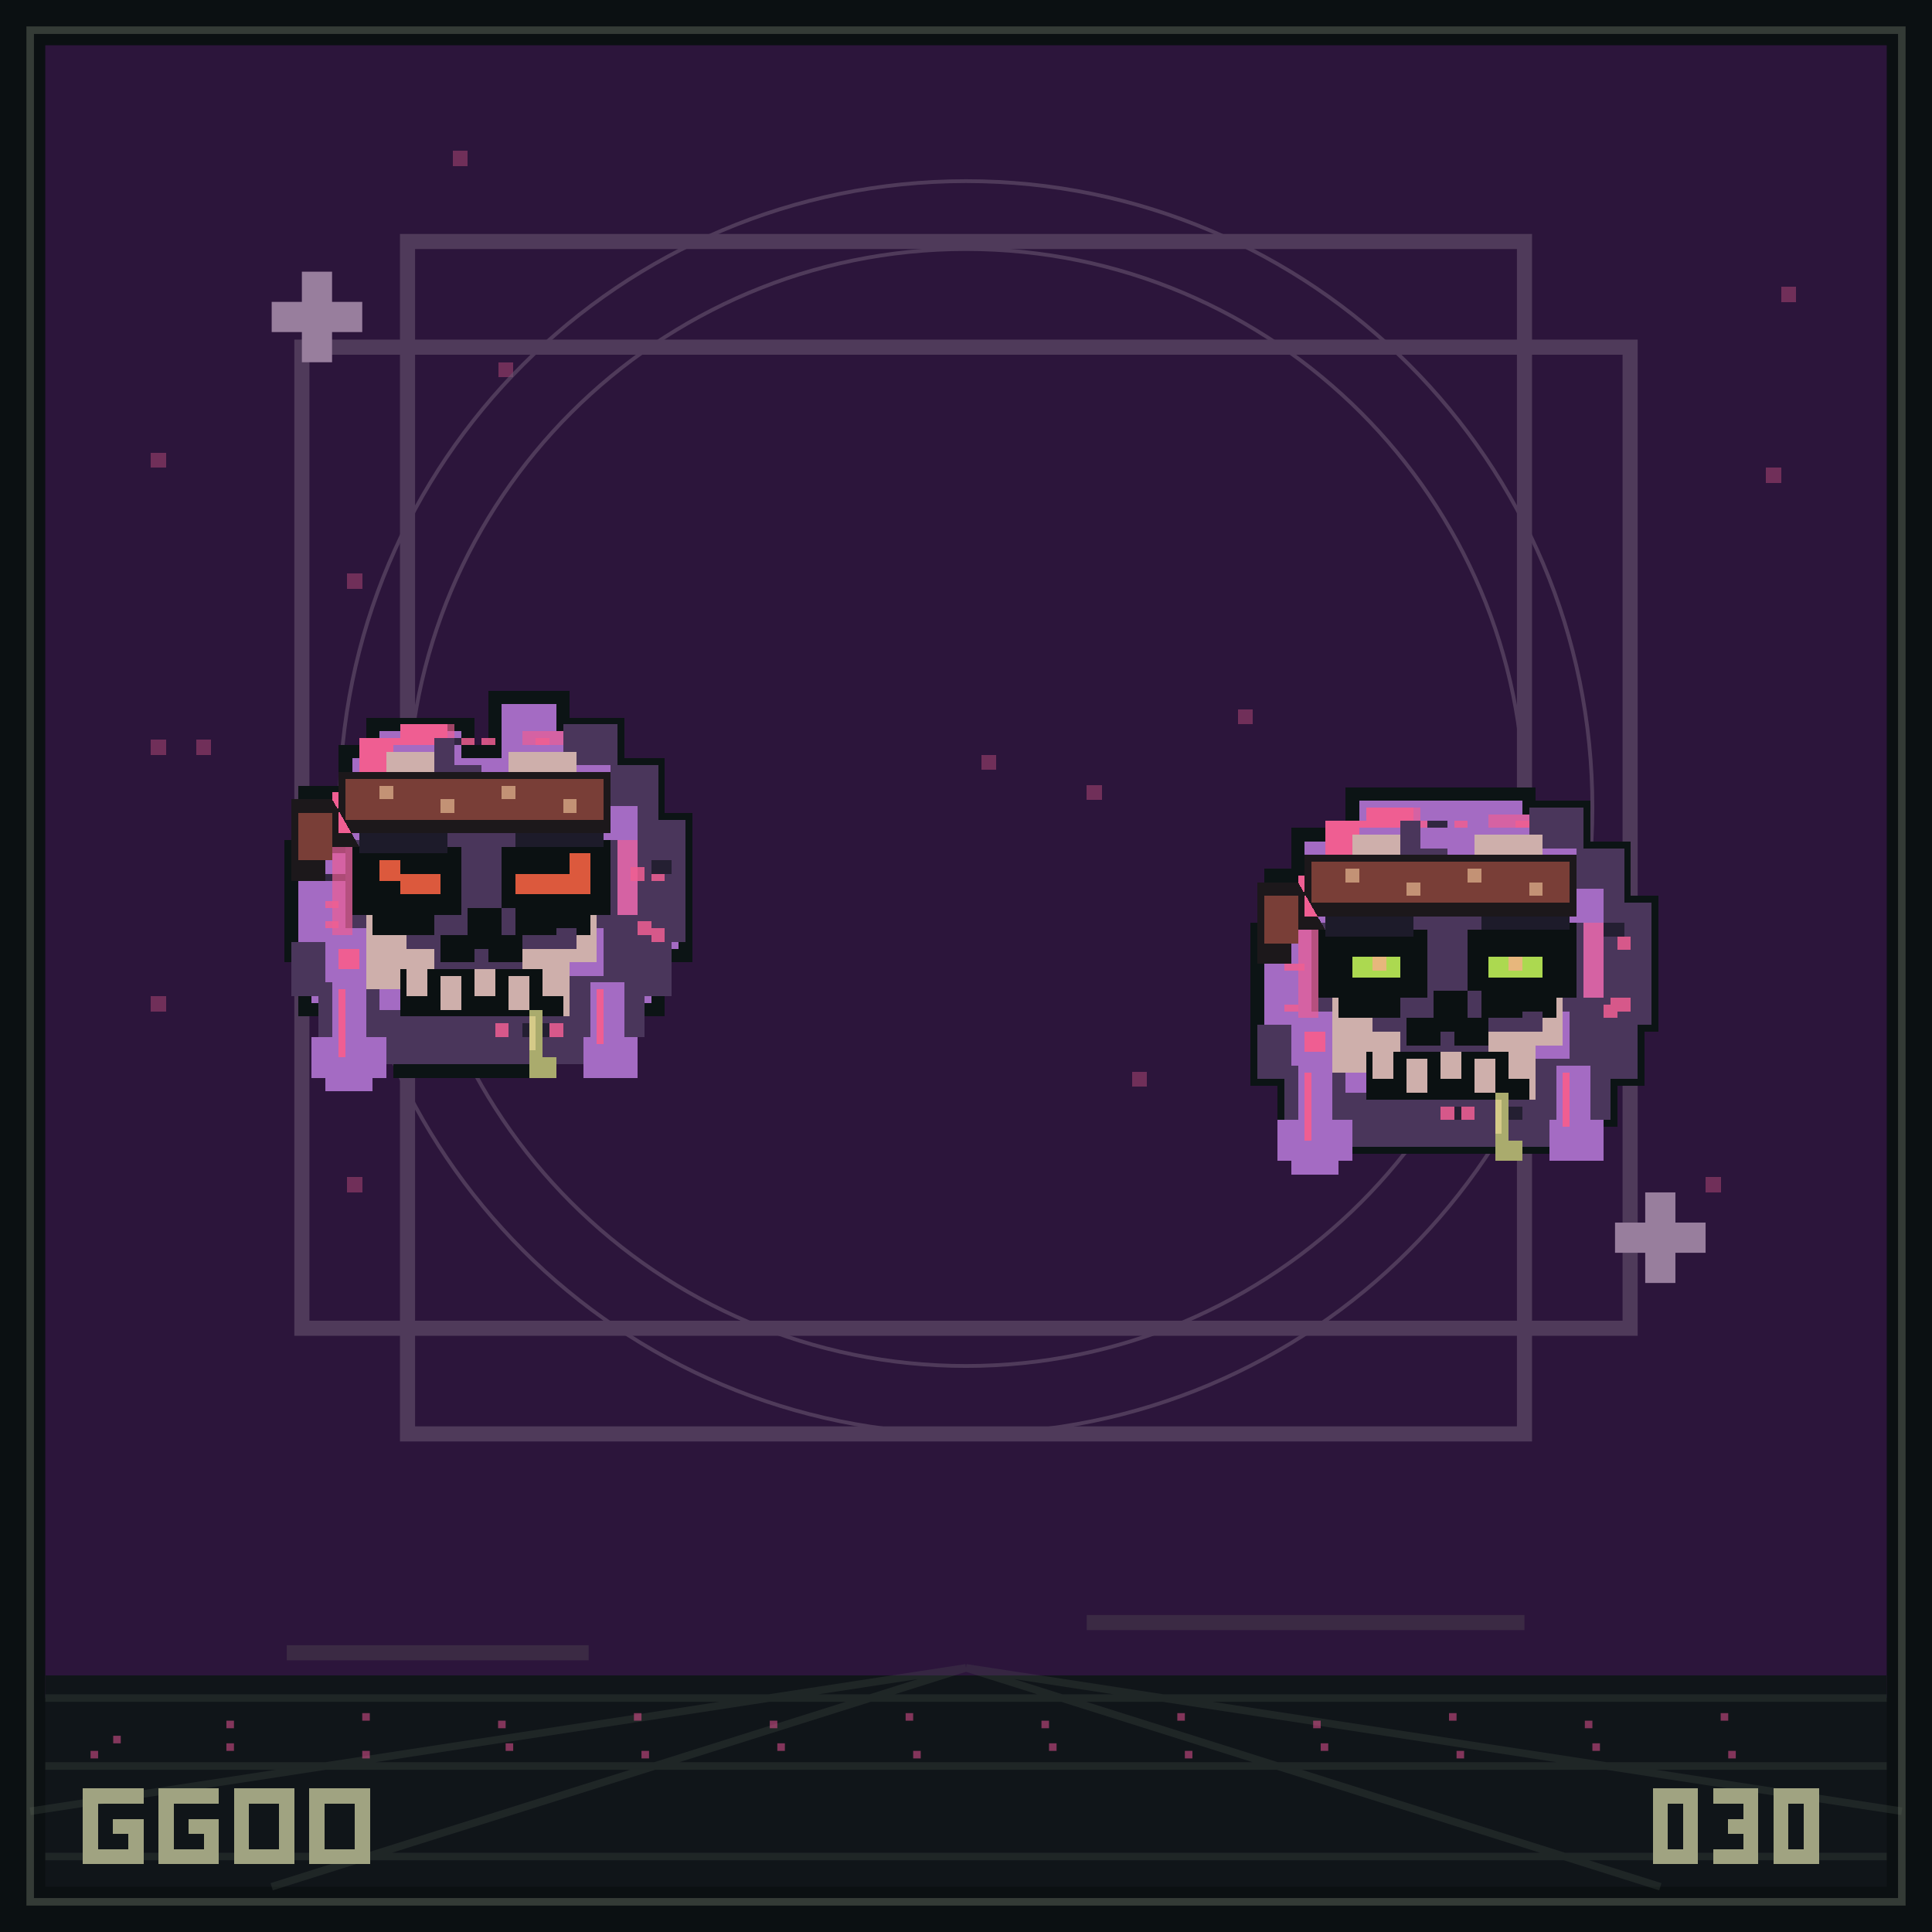
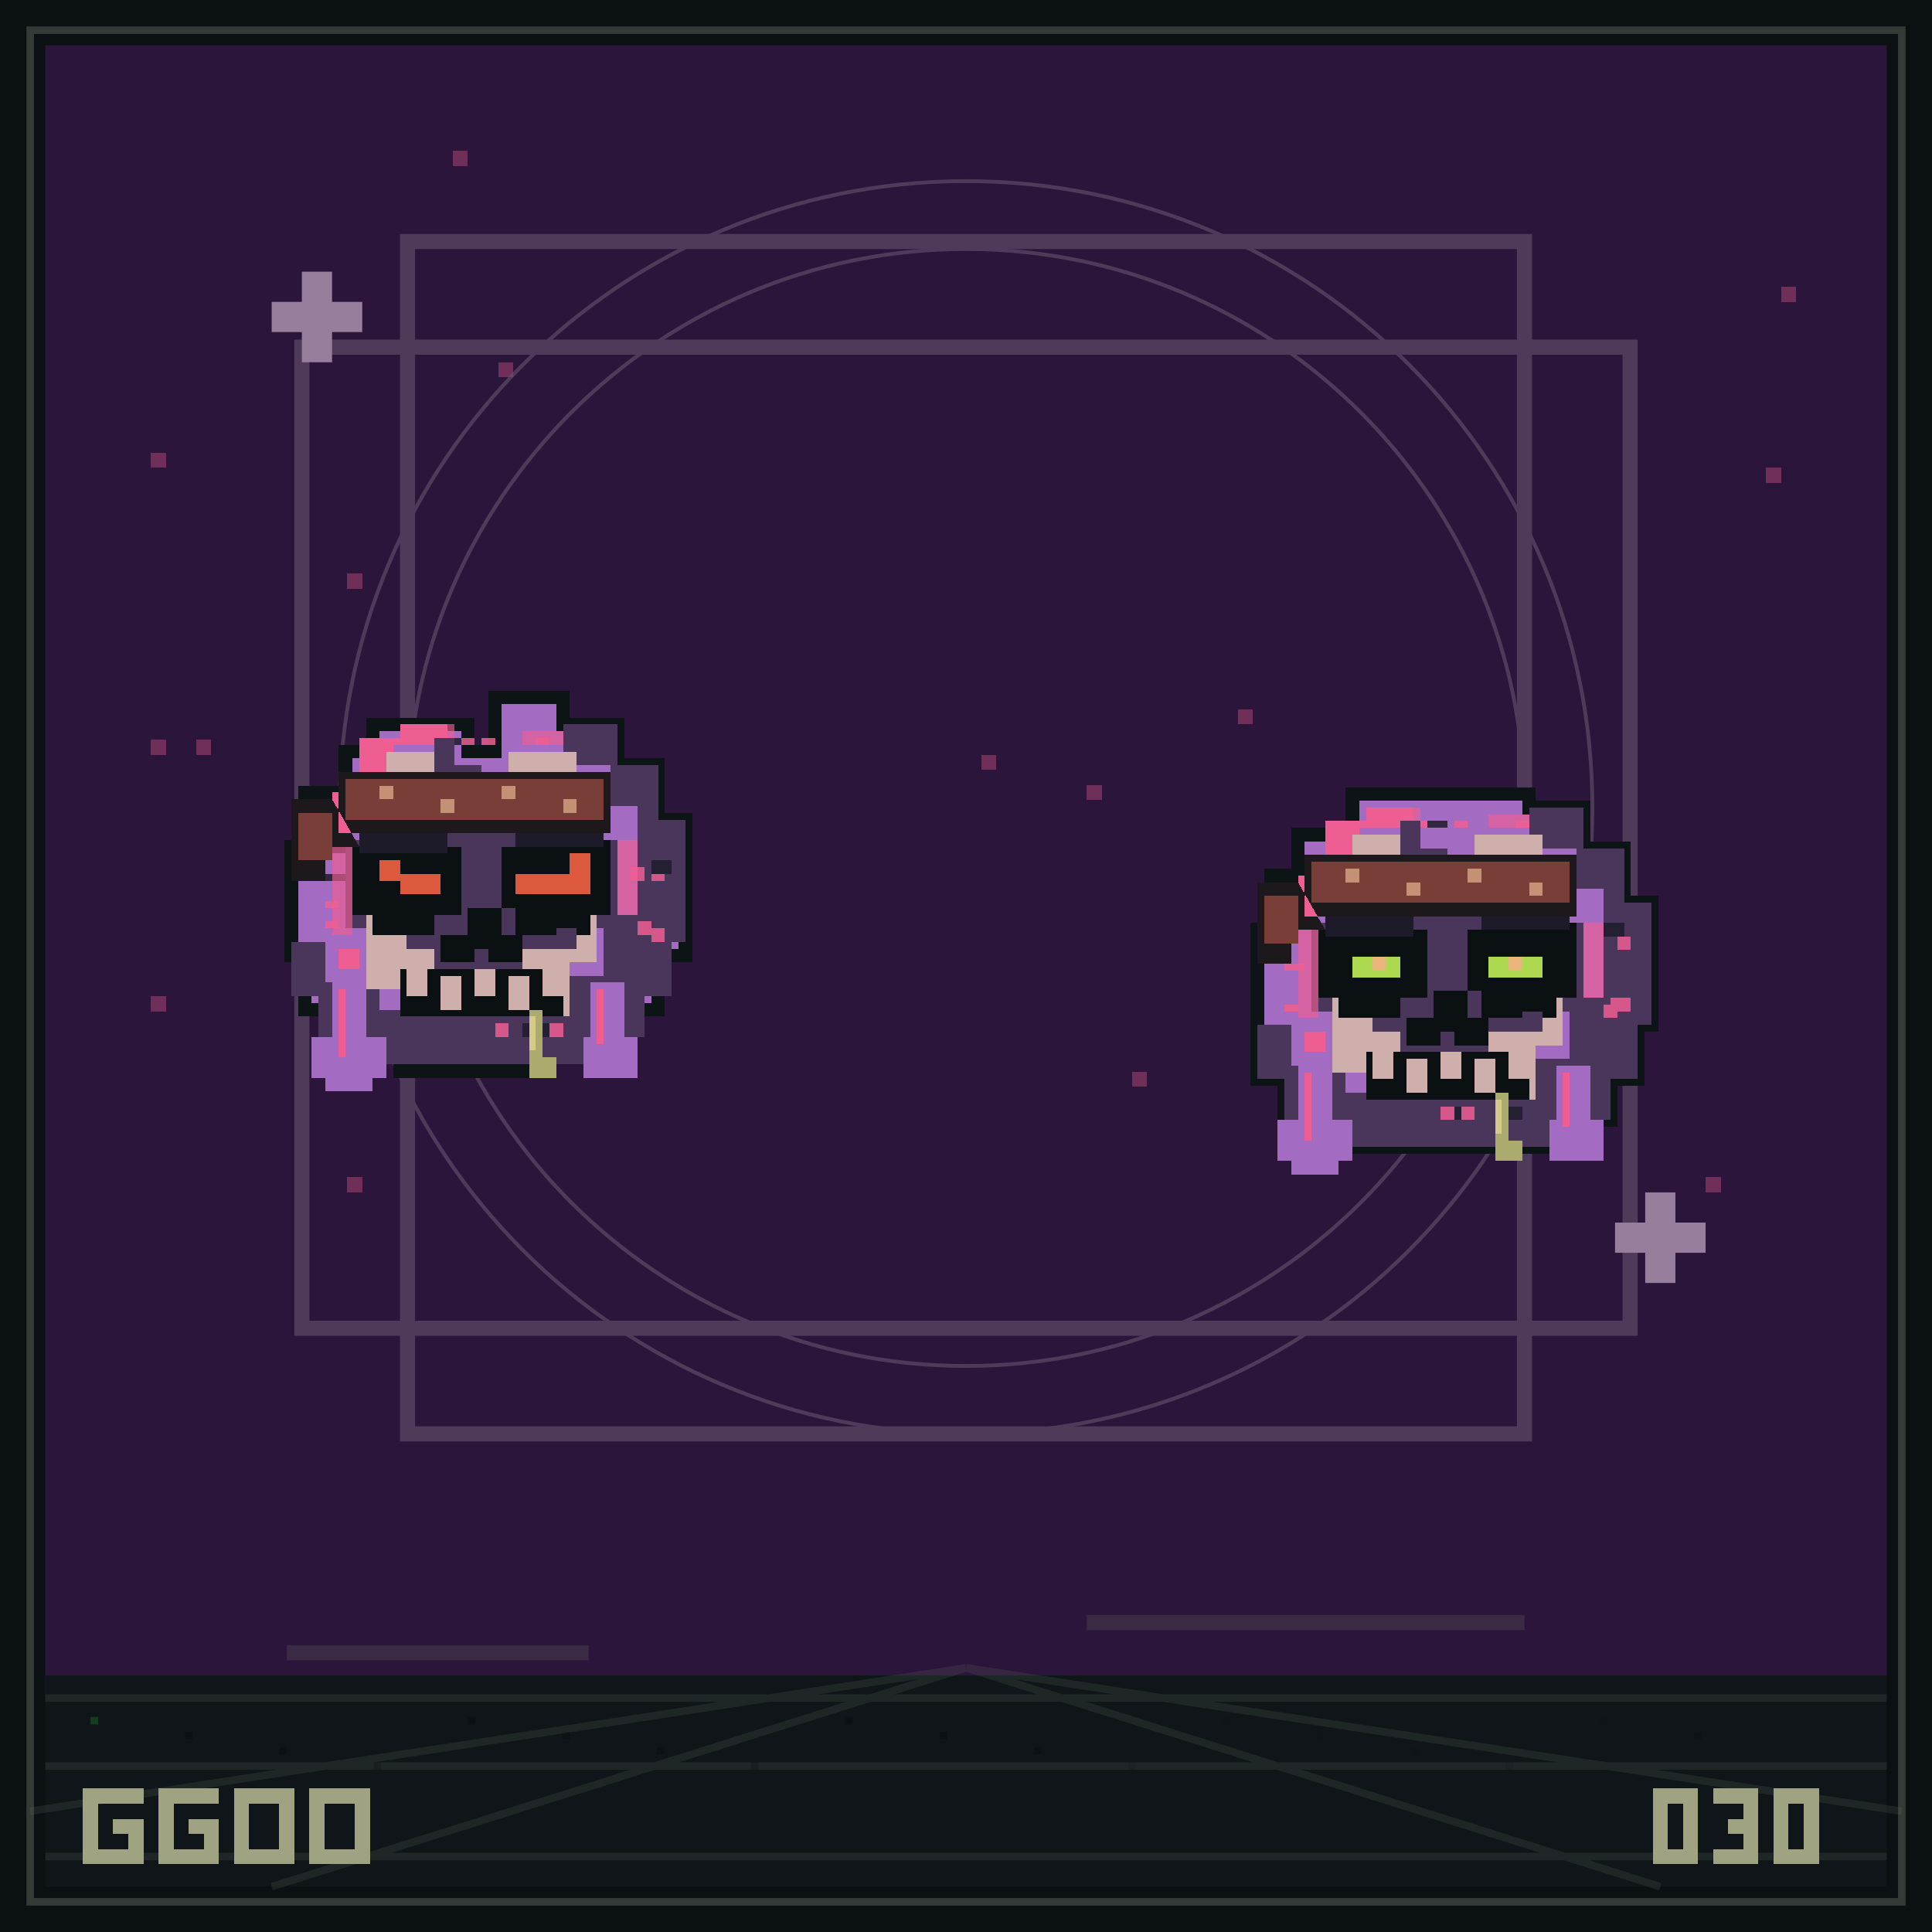
<svg xmlns="http://www.w3.org/2000/svg" width="512" height="512" viewBox="0 0 512 512" role="img" data-mint-block="52753201">
  <rect width="512" height="512" fill="#0b1012" />
  <rect x="12" y="12" width="488" height="438" fill="#2c153b" />
  <g shape-rendering="crispEdges" opacity=".35">
    <rect x="452" y="312" width="4" height="4" fill="#ef5e92" />
    <rect x="120" y="40" width="4" height="4" fill="#ef5e92" />
    <rect x="52" y="196" width="4" height="4" fill="#ef5e92" />
    <rect x="132" y="96" width="4" height="4" fill="#ef5e92" />
    <rect x="92" y="152" width="4" height="4" fill="#ef5e92" />
    <rect x="472" y="76" width="4" height="4" fill="#ef5e92" />
    <rect x="376" y="216" width="4" height="4" fill="#ef5e92" />
    <rect x="92" y="312" width="4" height="4" fill="#ef5e92" />
    <rect x="40" y="264" width="4" height="4" fill="#ef5e92" />
    <rect x="328" y="188" width="4" height="4" fill="#ef5e92" />
    <rect x="468" y="124" width="4" height="4" fill="#ef5e92" />
    <rect x="260" y="200" width="4" height="4" fill="#ef5e92" />
    <rect x="40" y="196" width="4" height="4" fill="#ef5e92" />
    <rect x="288" y="208" width="4" height="4" fill="#ef5e92" />
    <rect x="300" y="284" width="4" height="4" fill="#ef5e92" />
    <rect x="40" y="120" width="4" height="4" fill="#ef5e92" />
    <animate attributeName="opacity" values=".25;.5;.25" dur="6s" repeatCount="indefinite" />
  </g>
  <g fill="none" stroke="#66546e" opacity=".6">
    <path stroke-width="4" d="M108 64h296v316H108zM80 92h352v260H80z" />
    <circle cx="256" cy="214" r="166" />
    <circle cx="256" cy="214" r="148" />
  </g>
  <path fill="#987e9d" d="M72 80h8v-8h8v8h8v8h-8v8h-8v-8h-8zm356 244h8v-8h8v8h8v8h-8v8h-8v-8h-8z" />
  <path fill="#101519" d="M12 444h488v56H12z" />
  <path stroke="#647264" stroke-width="2" opacity=".18" d="M12 450h488M12 468h488M12 492h488M256 442L72 500m184-58 184 58M256 442L8 480m248-38 248 38" />
  <path fill="#777c69" opacity=".2" d="M76 436h80v4H76zm212-8h116v4H288z" />
-   <g opacity=".55">
-     <rect x="30" y="460" width="2" height="2" fill="#e15393" />
-     <rect x="60" y="456" width="2" height="2" fill="#e45293" />
-     <rect x="96" y="454" width="2" height="2" fill="#e05090" />
-     <rect x="132" y="456" width="2" height="2" fill="#e05090" />
-     <rect x="168" y="454" width="2" height="2" fill="#e05090" />
-     <rect x="204" y="456" width="2" height="2" fill="#e05090" />
-     <rect x="240" y="454" width="2" height="2" fill="#e05090" />
-     <rect x="276" y="456" width="2" height="2" fill="#e05090" />
-     <rect x="312" y="454" width="2" height="2" fill="#e05090" />
-     <rect x="348" y="456" width="2" height="2" fill="#e05090" />
-     <rect x="384" y="454" width="2" height="2" fill="#e05090" />
-     <rect x="420" y="456" width="2" height="2" fill="#e05090" />
-     <rect x="456" y="454" width="2" height="2" fill="#e05090" />
-     <rect x="24" y="464" width="2" height="2" fill="#e05090" />
-     <rect x="60" y="462" width="2" height="2" fill="#e05090" />
-     <rect x="96" y="464" width="2" height="2" fill="#e05090" />
-     <rect x="134" y="462" width="2" height="2" fill="#e15191" />
-     <rect x="170" y="464" width="2" height="2" fill="#e15191" />
-     <rect x="206" y="462" width="2" height="2" fill="#e15191" />
-     <rect x="242" y="464" width="2" height="2" fill="#e15191" />
-     <rect x="278" y="462" width="2" height="2" fill="#e15191" />
-     <rect x="314" y="464" width="2" height="2" fill="#e15191" />
-     <rect x="350" y="462" width="2" height="2" fill="#e15191" />
-     <rect x="386" y="464" width="2" height="2" fill="#e15191" />
-     <rect x="422" y="462" width="2" height="2" fill="#e15191" />
-     <rect x="458" y="464" width="2" height="2" fill="#e15191" />
+   <g opacity=".18">
+     <rect x="24" y="455" width="2" height="2" fill="#24f331" />
+     <rect x="49" y="459" width="2" height="2" fill="#000003" />
+     <rect x="74" y="463" width="2" height="2" fill="#000000" />
+     <rect x="99" y="467" width="2" height="2" fill="#000000" />
+     <rect x="124" y="455" width="2" height="2" fill="#000000" />
+     <rect x="149" y="459" width="2" height="2" fill="#000000" />
+     <rect x="174" y="463" width="2" height="2" fill="#000000" />
+     <rect x="199" y="467" width="2" height="2" fill="#000000" />
+     <rect x="224" y="455" width="2" height="2" fill="#000000" />
+     <rect x="249" y="459" width="2" height="2" fill="#000000" />
+     <rect x="274" y="463" width="2" height="2" fill="#000000" />
+     <rect x="299" y="467" width="2" height="2" fill="#111111" />
+     <rect x="324" y="455" width="2" height="2" fill="#111111" />
+     <rect x="349" y="459" width="2" height="2" fill="#111111" />
+     <rect x="374" y="463" width="2" height="2" fill="#111111" />
+     <rect x="399" y="467" width="2" height="2" fill="#111111" />
+     <rect x="424" y="455" width="2" height="2" fill="#111111" />
+     <rect x="449" y="459" width="2" height="2" fill="#001111" />
  </g>
  <g transform="translate(70 174) scale(1.8)" shape-rendering="crispEdges">
    <g transform="translate(32 32) scale(1) translate(-32 -32)">
      <g>
        <animateMotion path="M12 0a12 9 0 1 1-24 0a12 9 0 1 1 24 0" dur="5s" begin="-2s" repeatCount="indefinite" />
        <g>
          <animateTransform attributeName="transform" type="rotate" values="0 32 34;-360 32 34" dur="6s" begin="-2s" repeatCount="indefinite" />
          <g transform="translate(32 50)">
            <g>
              <animateTransform attributeName="transform" type="scale" values="1 1;1.08 .92;1 1;.94 1.06;1 1" dur="4s" repeatCount="indefinite" />
              <g transform="translate(-32 -50)">
                <path d="M16 10h14v4h4V6h10v4h8v6h6v8h4v20h-4v8h-8v6H40v3H20v-3H10v-6H6v-8H4V28h2V20h6v-6h4z" fill="#a46bc3" stroke="#0c1415" stroke-width="2" />
                <path fill="#4a365b" d="M44 10h8v6h6v8h4v18h-2v8h-4v6h-8v4H18v-4H8v-6H4v-8h5v6h8v4h25v-5h8v-9h5V22h-4v-6h-7z" />
                <path fill="#ef5e92" d="M14 18h5v-5h8v-3h-7v2h-6zm-4 9h3v-7h-3zm1 16h3v5h-3z" />
                <g opacity=".85">
                  <rect x="9" y="32" width="3" height="1" fill="#1d1b2a" />
                  <rect x="57" y="31" width="2" height="2" fill="#ef5e92" />
                  <rect x="29" y="12" width="2" height="1" fill="#ef5e92" />
                  <rect x="41" y="54" width="3" height="2" fill="#1d1b2a" />
                  <rect x="9" y="39" width="2" height="1" fill="#ef5e92" />
                  <rect x="54" y="31" width="2" height="2" fill="#ef5e92" />
                  <rect x="26" y="12" width="3" height="1" fill="#1d1b2a" />
                  <rect x="42" y="54" width="2" height="2" fill="#ef5e92" />
                  <rect x="9" y="36" width="2" height="1" fill="#ef5e92" />
                  <rect x="57" y="30" width="3" height="2" fill="#1d1b2a" />
                  <rect x="40" y="12" width="2" height="1" fill="#ef5e92" />
                  <rect x="34" y="54" width="2" height="2" fill="#ef5e92" />
                  <rect x="9" y="28" width="3" height="1" fill="#1d1b2a" />
                  <rect x="57" y="40" width="2" height="2" fill="#ef5e92" />
                  <rect x="32" y="12" width="2" height="1" fill="#ef5e92" />
                  <rect x="38" y="54" width="3" height="2" fill="#1d1b2a" />
                  <rect x="10" y="27" width="2" height="1" fill="#ef5e92" />
                  <rect x="55" y="39" width="2" height="2" fill="#ef5e92" />
                </g>
                <g transform="translate(32 34)">
                  <g>
                    <animateTransform attributeName="transform" type="scale" values="1 1;.97 1.03;1 1;1.03 .97;1 1" dur="4s" repeatCount="indefinite" />
                    <g transform="translate(-32 -34)">
                      <path fill="#4a365b" d="M16 20h12v5h9v-5h11v7h4v13h-8v6H20v-6h-8V27h4z" />
                      <path fill="#ceafab" d="M18 14h10v3h8v-3h10v4h4v8h-6v-5H34v5h-5v-5H19v5h-5v-8h4zM15 38h6v5h4v4h13v-4h5v-5h6v7h-4v8H20v-4h-5z" />
                      <path fill="#ef5e92" opacity=".65" d="M20 10h8v3h-8zm18 1h6v2h-6zM10 28h3v13h-3zm42-1h3v11h-3z" />
                      <path fill="#0b1112" d="M15 25h11v3h3v10h-4v3h-9v-3h-3V28h2zM38 24h10v3h3v11h-3v3H37v-4h-2V28h3zM30 37h5v4h3v4h-5v-2h-2v2h-5v-4h4zM20 46h24v7H20z" />
                      <g fill="#dc593d">
                        <path d="M17 33v-3h3v2h6v3h-6v-2zm20-1h8v-3h3v6H37z" />
                        <animate attributeName="opacity" values="1;1;0;1;1" keyTimes="0;.32;.37;.42;1" dur="3s" repeatCount="indefinite" />
                        <animateTransform attributeName="transform" type="translate" values="0 0;1 0;0 0;-1 0;0 0" dur="4s" repeatCount="indefinite" />
                      </g>
                      <path fill="#1d1b2a" d="M14 25h13v4H14zm23-1h13v4H37z" />
                      <g>
                        <path fill="#ceafab" d="M21 46h3v4h-3zm5 1h3v5h-3zm5-1h3v4h-3zm5 1h3v5h-3zm5-2h3v5h-3z" />
                        <animateTransform attributeName="transform" type="translate" values="0 0;0 1;0 0;0 -1;0 0" dur="3s" repeatCount="indefinite" />
                      </g>
                      <path fill="#4a365b" d="M25 12h3v4h4v5h-3v-3h-4zm18 28h3v3h-3z" />
                    </g>
                  </g>
                </g>
                <path fill="#a46bc3" d="M10 46h5v10h3v6h-2v2H9v-2H7v-6h3zM48 48h5v8h2v6h-8v-6h1z">
                  <animate attributeName="d" values="M10 46h5v10h3v6h-2v2H9v-2H7v-6h3zM48 48h5v8h2v6h-8v-6h1z;M10 46h5v13h3v6h-2v2H9v-2H7v-6h3zM48 48h5v6h2v6h-8v-6h1z;M10 46h5v10h3v6h-2v2H9v-2H7v-6h3zM48 48h5v8h2v6h-8v-6h1z;M10 46h5v7h3v6h-2v2H9v-2H7v-6h3zM48 48h5v11h2v6h-8v-6h1z;M10 46h5v10h3v6h-2v2H9v-2H7v-6h3zM48 48h5v8h2v6h-8v-6h1z" dur="4s" repeatCount="indefinite" />
                </path>
                <path fill="#ef5e92" d="M11 49h1v10h-1zm38 0h1v8h-1z" />
                <path fill="#aaab6d" d="M39 52h2v7h2v3h-4z" />
                <path fill="#d5ca88" d="M39 53h1v5h-1z" />
                <path fill="#1c181b" d="M11 17h40v9H11zM10 21H4v12h5v-5h5z" />
                <path fill="#793e37" d="M12 18h38v6H12zM5 23h5v7H5z" />
                <path fill="#c39275" d="M17 19h2v2h-2zm9 2h2v2h-2zm9-2h2v2h-2zm9 2h2v2h-2z" />
              </g>
            </g>
          </g>
        </g>
      </g>
    </g>
  </g>
  <g transform="translate(326 196) scale(1.8)" shape-rendering="crispEdges">
    <g transform="translate(32 32) scale(1) translate(-32 -32)">
      <g>
        <animateMotion path="M12 0a12 9 0 1 1-24 0a12 9 0 1 1 24 0" dur="6s" begin="-0s" repeatCount="indefinite" />
        <g>
          <animateTransform attributeName="transform" type="rotate" values="0 32 34;360 32 34" dur="7s" begin="-5s" repeatCount="indefinite" />
          <g transform="translate(32 50)">
            <g>
              <animateTransform attributeName="transform" type="scale" values="1 1;1.08 .92;1 1;.94 1.06;1 1" dur="4s" repeatCount="indefinite" />
              <g transform="translate(-32 -50)">
                <path d="M18 8h26v2h8v6h6v8h4v18h-2v8h-4v6h-8v4H18v-4H8v-6H4V28h2V20h4v-6h8z" fill="#a46bc3" stroke="#0c1415" stroke-width="2" />
                <path fill="#4a365b" d="M44 10h8v6h6v8h4v18h-2v8h-4v6h-8v4H18v-4H8v-6H4v-8h5v6h8v4h25v-5h8v-9h5V22h-4v-6h-7z" />
                <path fill="#ef5e92" d="M14 18h5v-5h8v-3h-7v2h-6zm-4 9h3v-7h-3zm1 16h3v5h-3z" />
                <g opacity=".85">
                  <rect x="8" y="33" width="3" height="1" fill="#1d1b2a" />
                  <rect x="57" y="38" width="2" height="2" fill="#ef5e92" />
                  <rect x="42" y="12" width="2" height="1" fill="#ef5e92" />
                  <rect x="32" y="54" width="3" height="2" fill="#1d1b2a" />
                  <rect x="8" y="39" width="2" height="1" fill="#ef5e92" />
                  <rect x="55" y="39" width="2" height="2" fill="#ef5e92" />
                  <rect x="29" y="12" width="3" height="1" fill="#1d1b2a" />
                  <rect x="31" y="54" width="2" height="2" fill="#ef5e92" />
                  <rect x="9" y="33" width="2" height="1" fill="#ef5e92" />
                  <rect x="55" y="27" width="3" height="2" fill="#1d1b2a" />
                  <rect x="27" y="12" width="2" height="1" fill="#ef5e92" />
                  <rect x="34" y="54" width="2" height="2" fill="#ef5e92" />
                  <rect x="7" y="25" width="3" height="1" fill="#1d1b2a" />
                  <rect x="56" y="38" width="2" height="2" fill="#ef5e92" />
                  <rect x="33" y="12" width="2" height="1" fill="#ef5e92" />
                  <rect x="40" y="54" width="3" height="2" fill="#1d1b2a" />
                  <rect x="8" y="33" width="2" height="1" fill="#ef5e92" />
                  <rect x="57" y="29" width="2" height="2" fill="#ef5e92" />
                </g>
                <g transform="translate(32 34)">
                  <g>
                    <animateTransform attributeName="transform" type="scale" values="1 1;.97 1.03;1 1;1.03 .97;1 1" dur="4s" repeatCount="indefinite" />
                    <g transform="translate(-32 -34)">
                      <path fill="#4a365b" d="M16 20h12v5h9v-5h11v7h4v13h-8v6H20v-6h-8V27h4z" />
                      <path fill="#ceafab" d="M18 14h10v3h8v-3h10v4h4v8h-6v-5H34v5h-5v-5H19v5h-5v-8h4zM15 38h6v5h4v4h13v-4h5v-5h6v7h-4v8H20v-4h-5z" />
                      <path fill="#ef5e92" opacity=".65" d="M20 10h8v3h-8zm18 1h6v2h-6zM10 28h3v13h-3zm42-1h3v11h-3z" />
                      <path fill="#0b1112" d="M15 25h11v3h3v10h-4v3h-9v-3h-3V28h2zM38 24h10v3h3v11h-3v3H37v-4h-2V28h3zM30 37h5v4h3v4h-5v-2h-2v2h-5v-4h4zM20 46h24v7H20z" />
                      <g fill="#acd950">
                        <path d="M18 32h7v3h-7zm20 0h8v3h-8z" />
                        <path fill="#e7b77c" d="M21 32h2v2h-2zm20 0h2v2h-2z" />
                        <animate attributeName="opacity" values="1;1;0;1;1" keyTimes="0;.32;.37;.42;1" dur="5s" repeatCount="indefinite" />
                        <animateTransform attributeName="transform" type="translate" values="0 0;1 0;0 0;-1 0;0 0" dur="4s" repeatCount="indefinite" />
                      </g>
                      <path fill="#1d1b2a" d="M14 25h13v4H14zm23-1h13v4H37z" />
                      <g>
                        <path fill="#ceafab" d="M21 46h3v4h-3zm5 1h3v5h-3zm5-1h3v4h-3zm5 1h3v5h-3zm5-2h3v5h-3z" />
                        <animateTransform attributeName="transform" type="translate" values="0 0;0 1;0 0;0 -1;0 0" dur="3s" repeatCount="indefinite" />
                      </g>
                      <path fill="#4a365b" d="M25 12h3v4h4v5h-3v-3h-4zm18 28h3v3h-3z" />
                    </g>
                  </g>
                </g>
                <path fill="#a46bc3" d="M10 46h5v10h3v6h-2v2H9v-2H7v-6h3zM48 48h5v8h2v6h-8v-6h1z">
                  <animate attributeName="d" values="M10 46h5v10h3v6h-2v2H9v-2H7v-6h3zM48 48h5v8h2v6h-8v-6h1z;M10 46h5v13h3v6h-2v2H9v-2H7v-6h3zM48 48h5v6h2v6h-8v-6h1z;M10 46h5v10h3v6h-2v2H9v-2H7v-6h3zM48 48h5v8h2v6h-8v-6h1z;M10 46h5v7h3v6h-2v2H9v-2H7v-6h3zM48 48h5v11h2v6h-8v-6h1z;M10 46h5v10h3v6h-2v2H9v-2H7v-6h3zM48 48h5v8h2v6h-8v-6h1z" dur="4s" repeatCount="indefinite" />
                </path>
                <path fill="#ef5e92" d="M11 49h1v10h-1zm38 0h1v8h-1z" />
                <path fill="#aaab6d" d="M39 52h2v7h2v3h-4z" />
                <path fill="#d5ca88" d="M39 53h1v5h-1z" />
                <path fill="#1c181b" d="M11 17h40v9H11zM10 21H4v12h5v-5h5z" />
                <path fill="#793e37" d="M12 18h38v6H12zM5 23h5v7H5z" />
                <path fill="#c39275" d="M17 19h2v2h-2zm9 2h2v2h-2zm9-2h2v2h-2zm9 2h2v2h-2z" />
              </g>
            </g>
          </g>
        </g>
      </g>
    </g>
  </g>
  <g fill="#a0a381" shape-rendering="crispEdges">
    <path d="M22 474h16v4H26v12h8v-4h-4v-4h8v12H22zM42 474h16v4H46v12h8v-4h-4v-4h8v12H42zM62 474h16v20H62zm4 4v12h8v-12zM82 474h16v20H82zm4 4v12h8v-12z" fill-rule="evenodd" />
    <path transform="translate(438 474)" d="M0 0h12v20H0zm4 4v12h4V4z" fill-rule="evenodd" />
    <path transform="translate(454 474)" d="M0 0h12v20H0v-4h8v-4H4V8h4V4H0z" fill-rule="evenodd" />
    <path transform="translate(470 474)" d="M0 0h12v20H0zm4 4v12h4V4z" fill-rule="evenodd" />
  </g>
  <path d="M8 8h496v496H8z" stroke="#687062" stroke-opacity=".45" stroke-width="2" fill="none" />
</svg>
